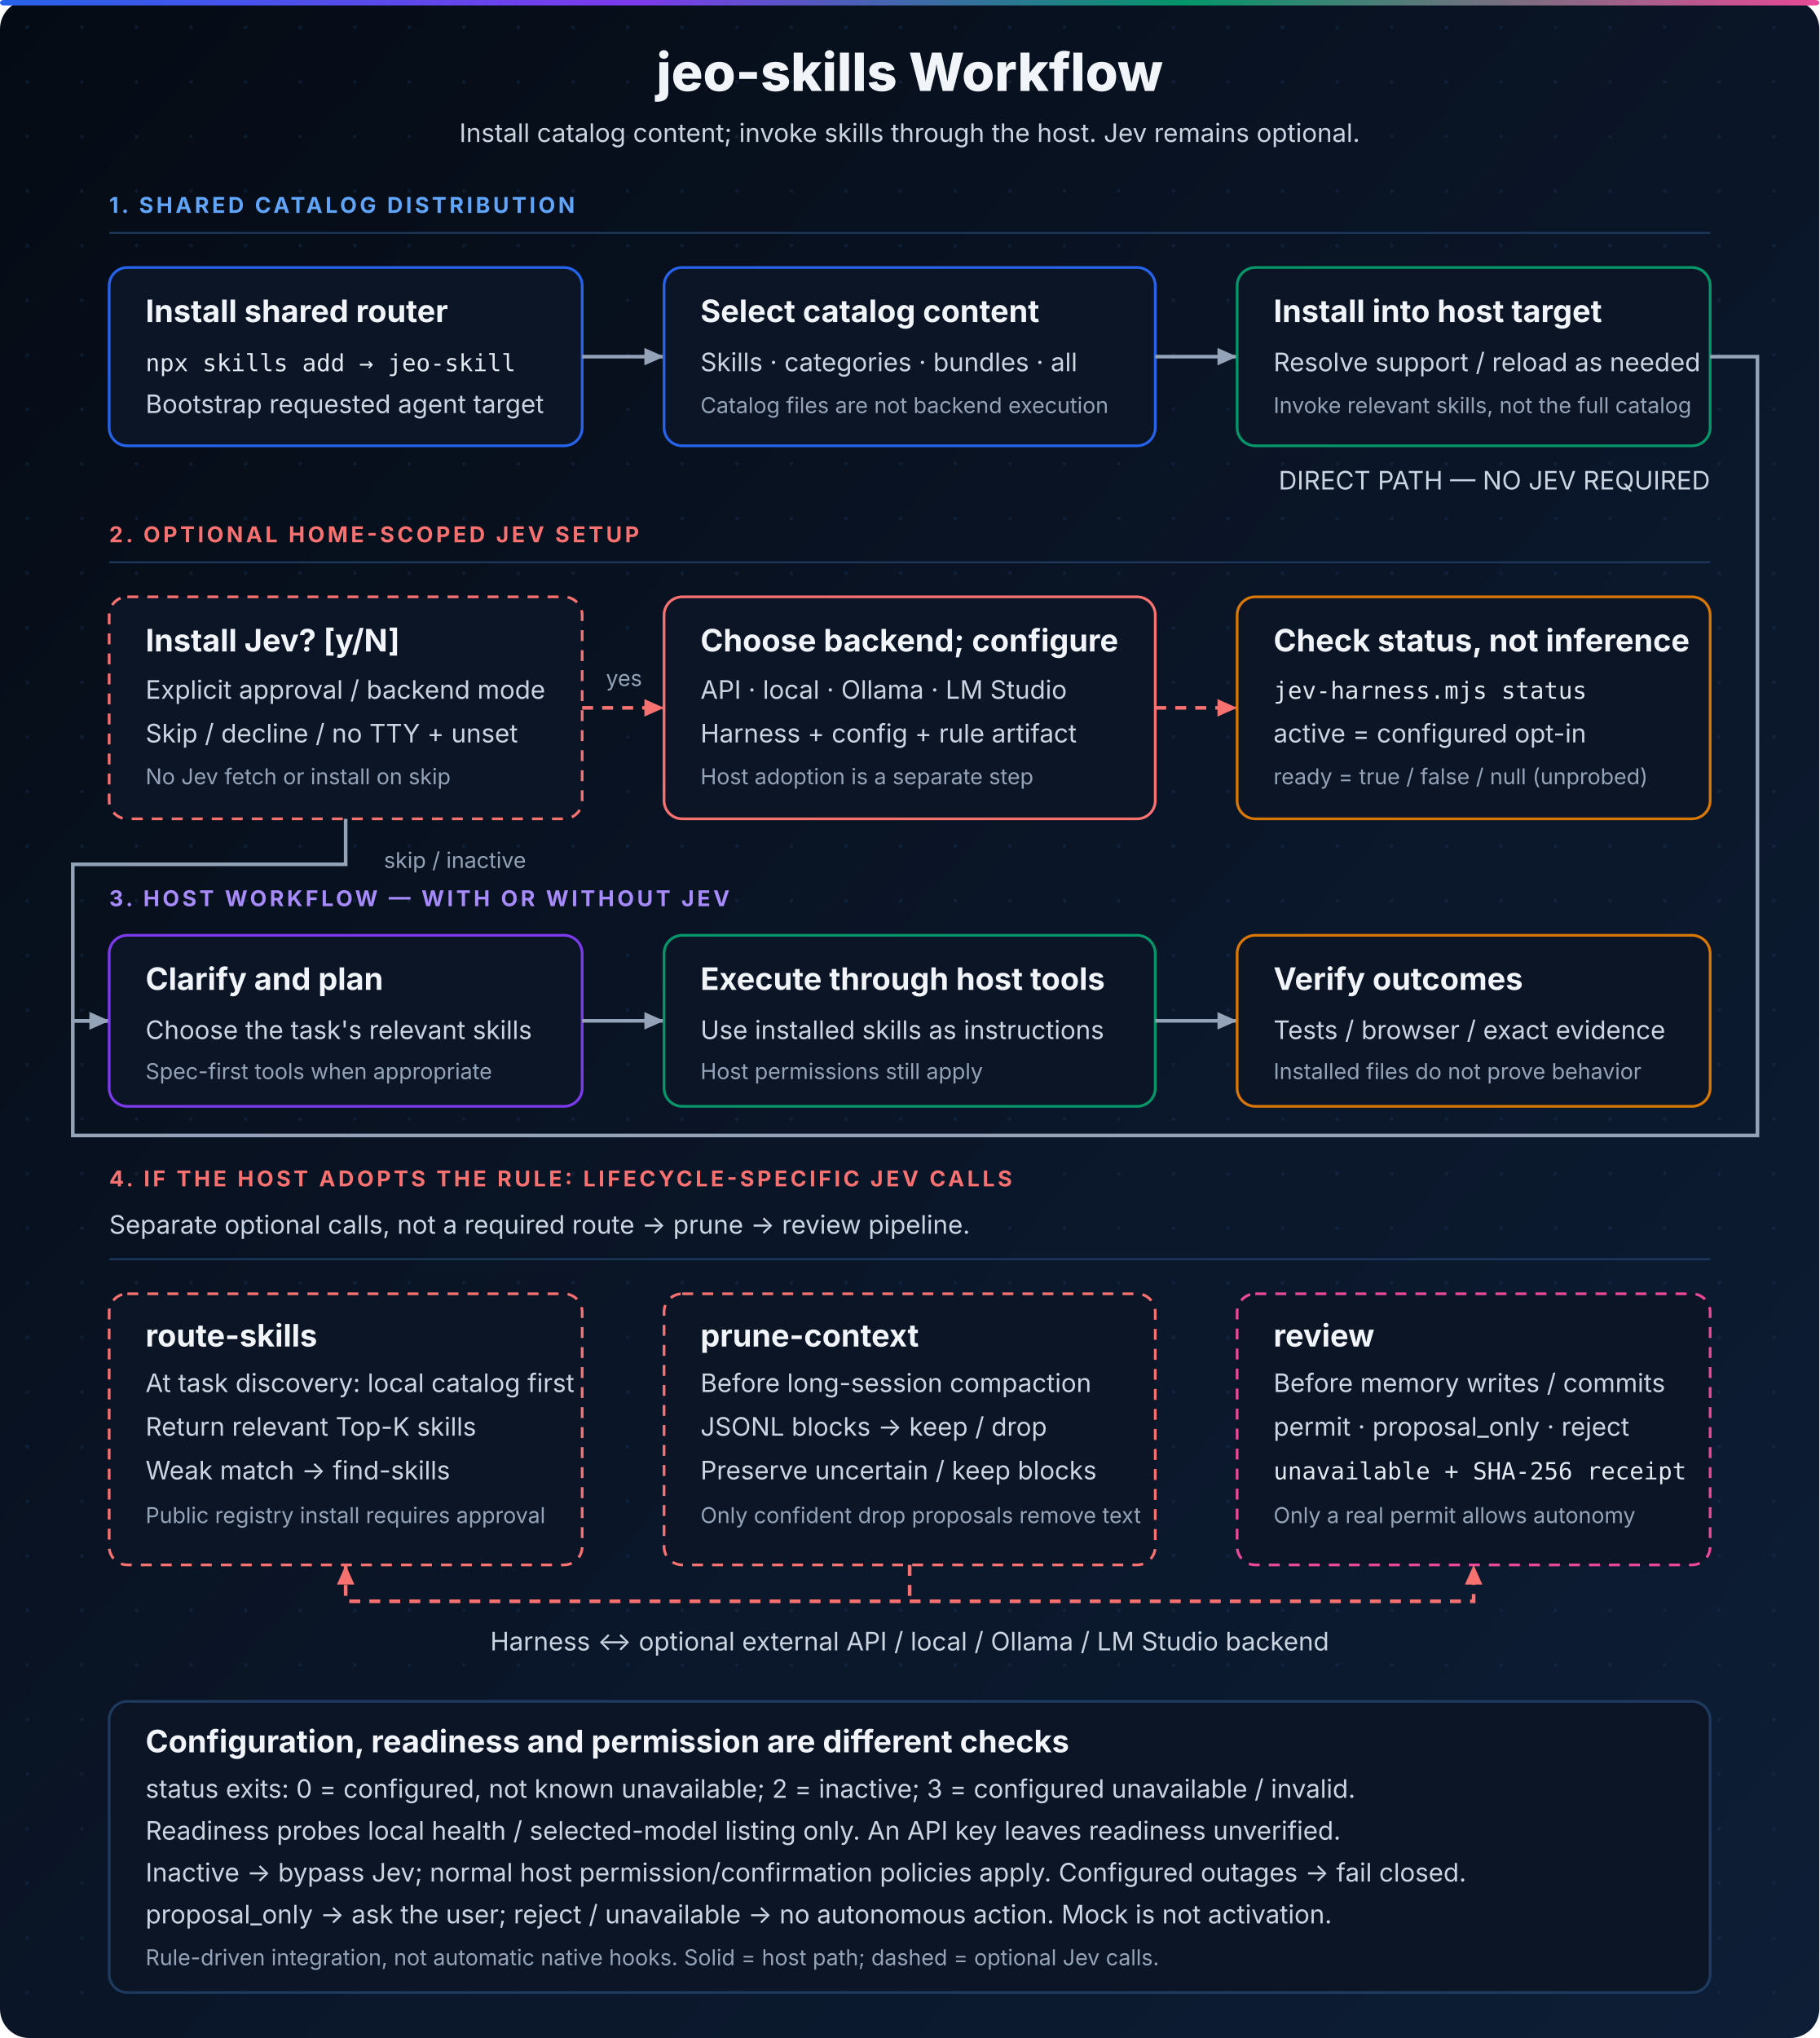
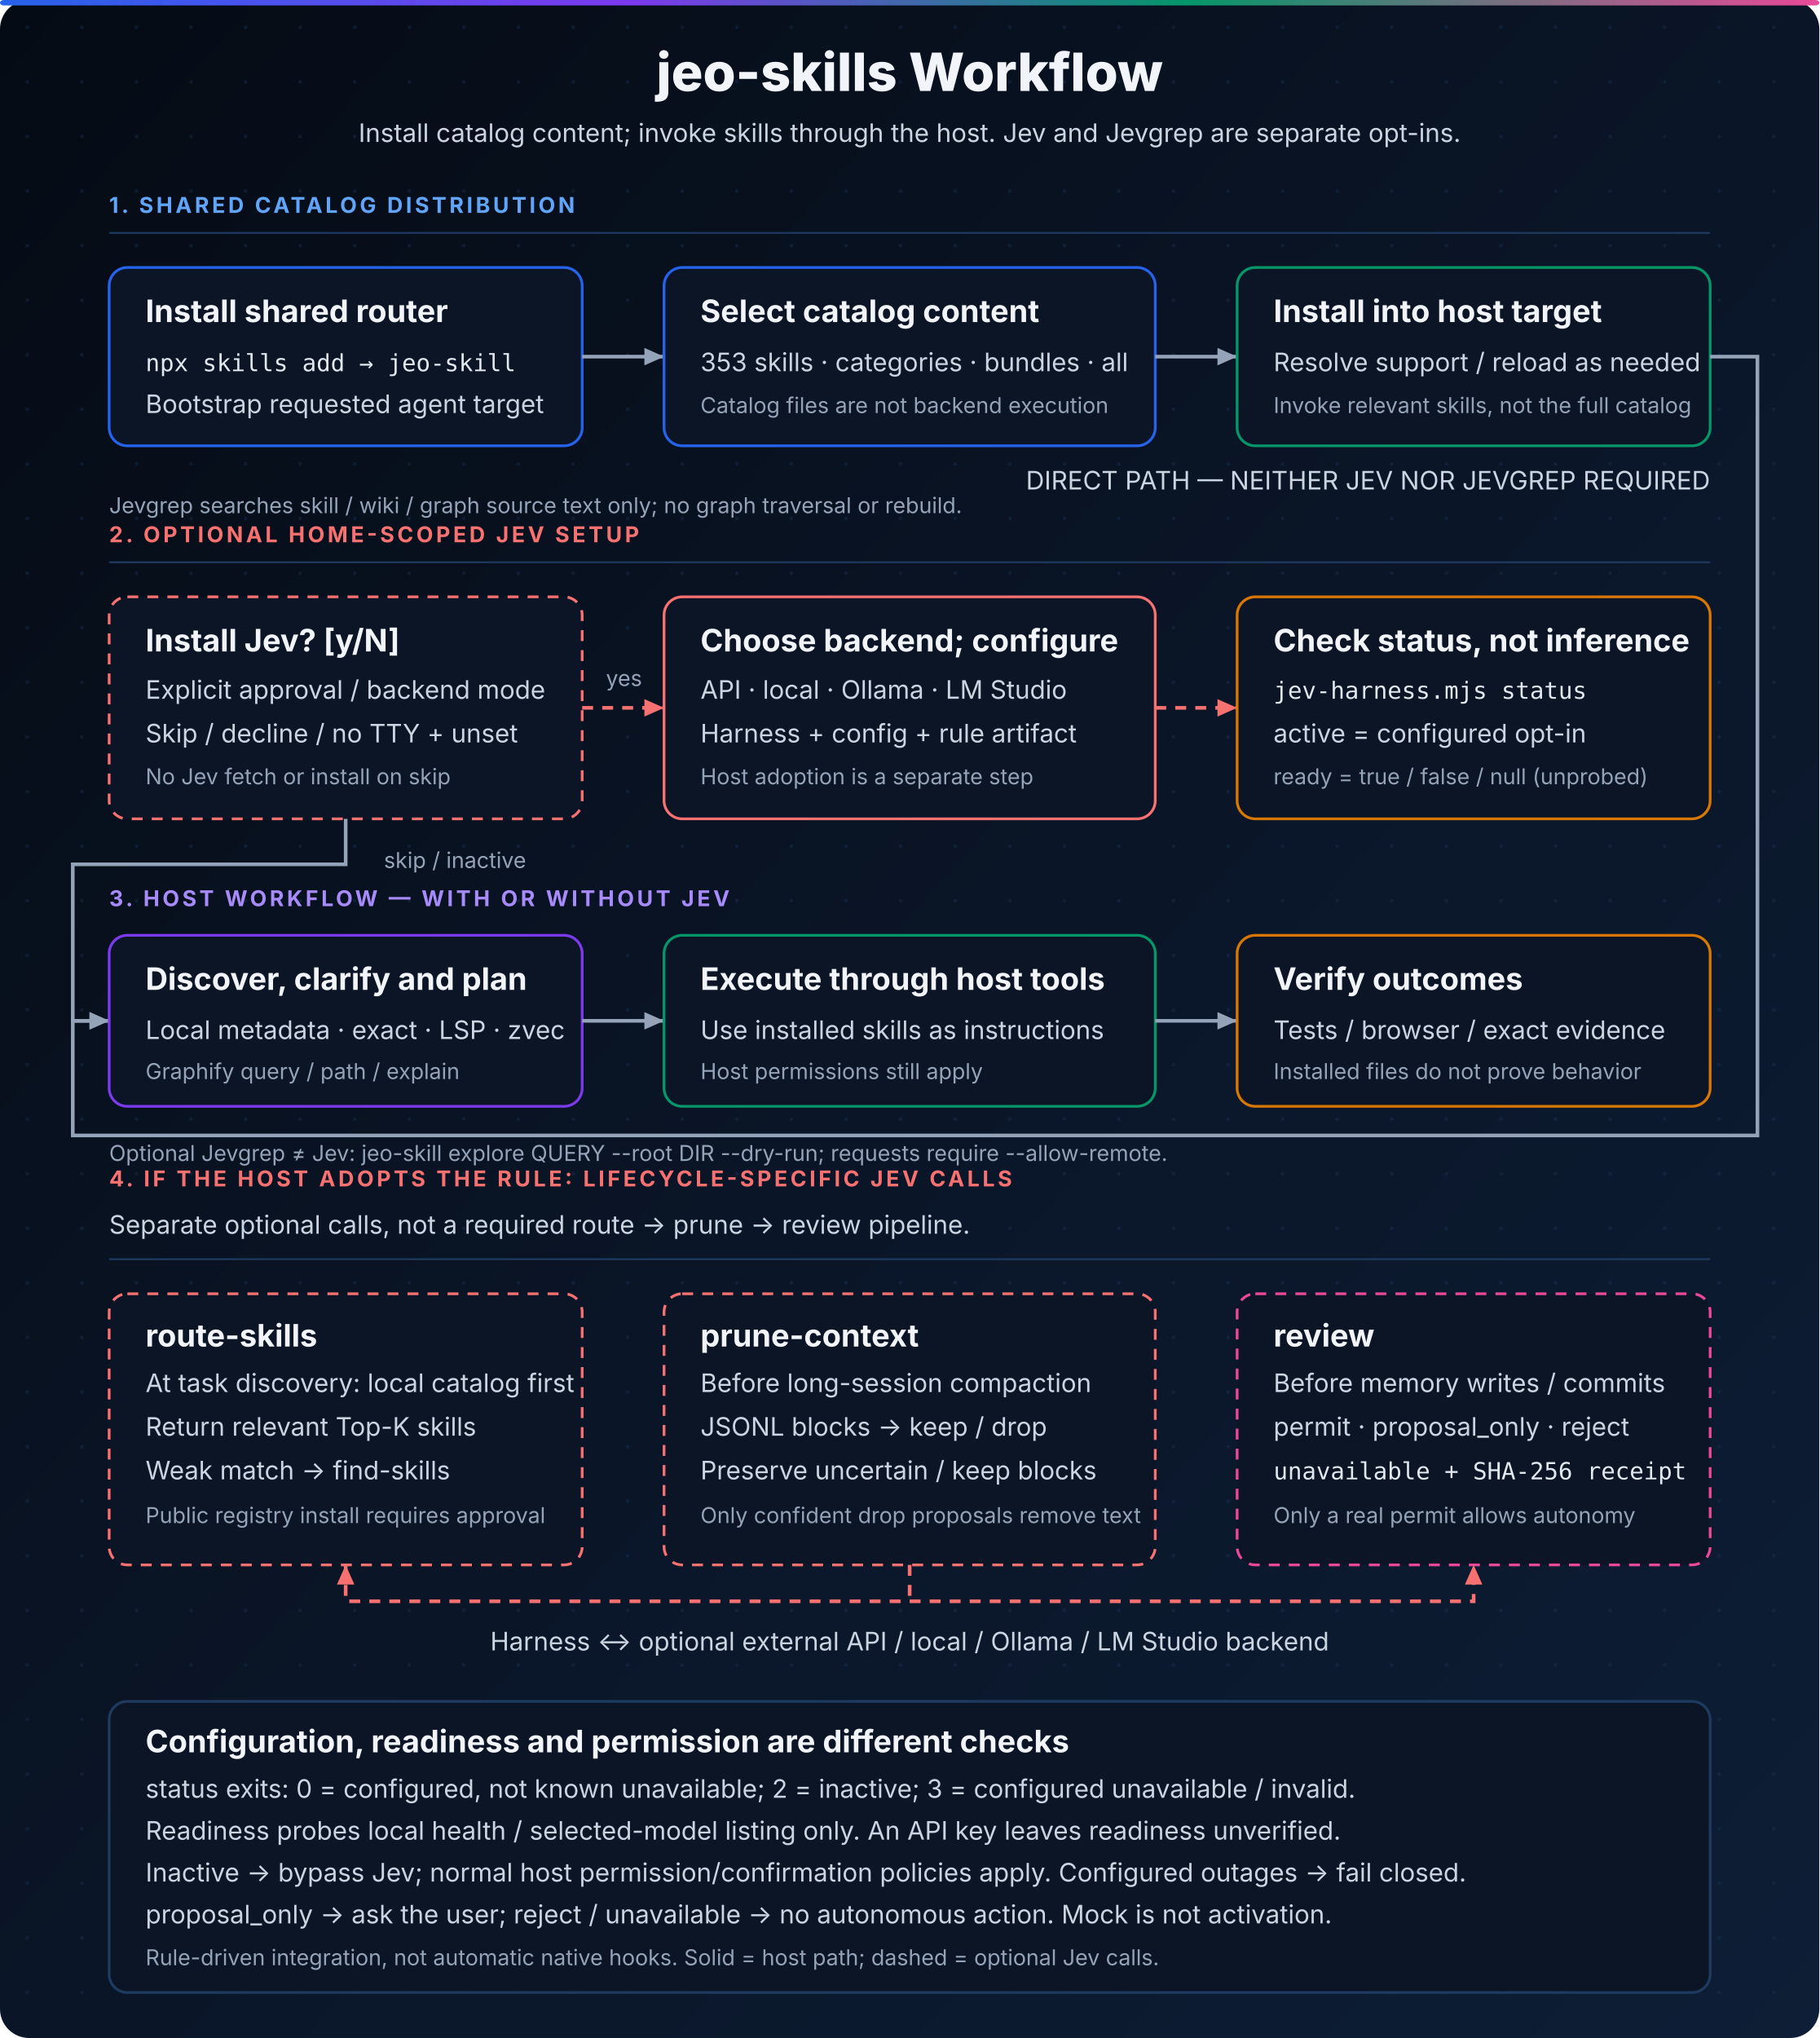
<svg xmlns="http://www.w3.org/2000/svg" viewBox="0 0 1000 1120" width="100%" height="100%" role="img" aria-labelledby="workflow-title workflow-desc">
  <defs>
    <linearGradient id="bg" x1="0" y1="0" x2="1" y2="1">
      <stop offset="0%" stop-color="#050B14" />
      <stop offset="50%" stop-color="#0A1527" />
      <stop offset="100%" stop-color="#0D1E36" />
    </linearGradient>
    <pattern id="grid" width="30" height="30" patternUnits="userSpaceOnUse">
      <circle cx="15" cy="15" r="1" fill="#1E3E66" opacity="0.3" />
    </pattern>
    <linearGradient id="topBar" x1="0" y1="0" x2="1" y2="0">
      <stop offset="0%" stop-color="#2563EB" />
      <stop offset="35%" stop-color="#7C3AED" />
      <stop offset="65%" stop-color="#059669" />
      <stop offset="100%" stop-color="#EC4899" />
    </linearGradient>
    <marker id="arrow" viewBox="0 0 10 10" refX="9" refY="5" markerWidth="6" markerHeight="6" orient="auto-start-reverse">
      <path d="M 0 1 L 9 5 L 0 9 z" fill="#94A3B8" />
    </marker>
    <marker id="optional-arrow" viewBox="0 0 10 10" refX="9" refY="5" markerWidth="6" markerHeight="6" orient="auto-start-reverse">
      <path d="M 0 1 L 9 5 L 0 9 z" fill="#F87171" />
    </marker>
    <style>
      text { font-family: -apple-system, BlinkMacSystemFont, 'Segoe UI', sans-serif; }
      .title { font-size: 29px; font-weight: 800; fill: #F1F5F9; }
      .section { font-size: 12px; font-weight: 700; letter-spacing: 1.6px; }
      .heading { font-size: 17px; font-weight: 700; fill: #F1F5F9; }
      .body { font-size: 14px; fill: #CBD5E1; }
      .note { font-size: 12px; fill: #94A3B8; }
      .mono { font-family: 'SFMono-Regular', Consolas, monospace; font-size: 13px; fill: #E2E8F0; }
      .card { fill: #0B1526; stroke-width: 1.5; }
      .connector { fill: none; stroke: #94A3B8; stroke-width: 2; marker-end: url(#arrow); }
      .optional { fill: none; stroke: #F87171; stroke-width: 2; stroke-dasharray: 6 5; marker-end: url(#optional-arrow); }
    </style>
  </defs>
  <rect width="1000" height="1120" rx="16" fill="url(#bg)" />
  <rect width="1000" height="1120" rx="16" fill="url(#grid)" />
  <rect width="1000" height="3" rx="2" fill="url(#topBar)" />
  <text x="500" y="50" class="title" text-anchor="middle">jeo-skills Workflow</text>
-   <text x="500" y="78" class="body" text-anchor="middle">Install catalog content; invoke skills through the host. Jev remains optional.</text>
+   <text x="500" y="78" class="body" text-anchor="middle">Install catalog content; invoke skills through the host. Jev and Jevgrep are separate opt-ins.</text>
  <text x="60" y="117" class="section" fill="#60A5FA">1. SHARED CATALOG DISTRIBUTION</text>
  <line x1="60" y1="128" x2="940" y2="128" stroke="#1E3A5F" />
  <rect x="60" y="147" width="260" height="98" rx="10" class="card" stroke="#2563EB" />
  <text x="80" y="177" class="heading">Install shared router</text>
  <text x="80" y="204" class="mono">npx skills add → jeo-skill</text>
  <text x="80" y="227" class="body">Bootstrap requested agent target</text>
  <path d="M 320 196 H 365" class="connector" />
  <rect x="365" y="147" width="270" height="98" rx="10" class="card" stroke="#2563EB" />
  <text x="385" y="177" class="heading">Select catalog content</text>
-   <text x="385" y="204" class="body">Skills · categories · bundles · all</text>
+   <text x="385" y="204" class="body">353 skills · categories · bundles · all</text>
  <text x="385" y="227" class="note">Catalog files are not backend execution</text>
  <path d="M 635 196 H 680" class="connector" />
  <rect x="680" y="147" width="260" height="98" rx="10" class="card" stroke="#059669" />
  <text x="700" y="177" class="heading">Install into host target</text>
  <text x="700" y="204" class="body">Resolve support / reload as needed</text>
  <text x="700" y="227" class="note">Invoke relevant skills, not the full catalog</text>
  <path d="M 940 196 H 966 V 624 H 40 V 561 H 60" class="connector" />
-   <text x="940" y="269" class="body" text-anchor="end" fill="#6EE7B7">DIRECT PATH — NO JEV REQUIRED</text>
+   <text x="940" y="269" class="body" text-anchor="end" fill="#6EE7B7">DIRECT PATH — NEITHER JEV NOR JEVGREP REQUIRED</text>
+   <text x="60" y="282" class="note">Jevgrep searches skill / wiki / graph source text only; no graph traversal or rebuild.</text>
  <text x="60" y="298" class="section" fill="#F87171">2. OPTIONAL HOME-SCOPED JEV SETUP</text>
  <line x1="60" y1="309" x2="940" y2="309" stroke="#1E3A5F" />
  <rect x="60" y="328" width="260" height="122" rx="10" class="card" stroke="#F87171" stroke-dasharray="6 5" />
  <text x="80" y="358" class="heading">Install Jev? [y/N]</text>
  <text x="80" y="384" class="body">Explicit approval / backend mode</text>
  <text x="80" y="408" class="body">Skip / decline / no TTY + unset</text>
  <text x="80" y="431" class="note">No Jev fetch or install on skip</text>
  <path d="M 320 389 H 365" class="optional" />
  <text x="343" y="377" class="note" text-anchor="middle">yes</text>
  <rect x="365" y="328" width="270" height="122" rx="10" class="card" stroke="#F87171" />
  <text x="385" y="358" class="heading">Choose backend; configure</text>
  <text x="385" y="384" class="body">API · local · Ollama · LM Studio</text>
  <text x="385" y="408" class="body">Harness + config + rule artifact</text>
  <text x="385" y="431" class="note">Host adoption is a separate step</text>
  <path d="M 635 389 H 680" class="optional" />
  <rect x="680" y="328" width="260" height="122" rx="10" class="card" stroke="#D97706" />
  <text x="700" y="358" class="heading">Check status, not inference</text>
  <text x="700" y="384" class="mono">jev-harness.mjs status</text>
  <text x="700" y="408" class="body">active = configured opt-in</text>
  <text x="700" y="431" class="note">ready = true / false / null (unprobed)</text>
  <path d="M 190 450 V 475 H 40 V 561 H 60" class="connector" />
  <text x="211" y="477" class="note">skip / inactive</text>
  <text x="60" y="498" class="section" fill="#A78BFA">3. HOST WORKFLOW — WITH OR WITHOUT JEV</text>
  <rect x="60" y="514" width="260" height="94" rx="10" class="card" stroke="#7C3AED" />
-   <text x="80" y="544" class="heading">Clarify and plan</text>
-   <text x="80" y="571" class="body">Choose the task's relevant skills</text>
-   <text x="80" y="593" class="note">Spec-first tools when appropriate</text>
+   <text x="80" y="544" class="heading">Discover, clarify and plan</text>
+   <text x="80" y="571" class="body">Local metadata · exact · LSP · zvec</text>
+   <text x="80" y="593" class="note">Graphify query / path / explain</text>
  <path d="M 320 561 H 365" class="connector" />
  <rect x="365" y="514" width="270" height="94" rx="10" class="card" stroke="#059669" />
  <text x="385" y="544" class="heading">Execute through host tools</text>
  <text x="385" y="571" class="body">Use installed skills as instructions</text>
  <text x="385" y="593" class="note">Host permissions still apply</text>
  <path d="M 635 561 H 680" class="connector" />
  <rect x="680" y="514" width="260" height="94" rx="10" class="card" stroke="#D97706" />
  <text x="700" y="544" class="heading">Verify outcomes</text>
  <text x="700" y="571" class="body">Tests / browser / exact evidence</text>
  <text x="700" y="593" class="note">Installed files do not prove behavior</text>
+   <text x="60" y="638" class="note">Optional Jevgrep ≠ Jev: jeo-skill explore QUERY --root DIR --dry-run; requests require --allow-remote.</text>
  <text x="60" y="652" class="section" fill="#F87171">4. IF THE HOST ADOPTS THE RULE: LIFECYCLE-SPECIFIC JEV CALLS</text>
  <text x="60" y="678" class="body">Separate optional calls, not a required route → prune → review pipeline.</text>
  <line x1="60" y1="692" x2="940" y2="692" stroke="#1E3A5F" />
  <rect x="60" y="711" width="260" height="149" rx="10" class="card" stroke="#F87171" stroke-dasharray="6 5" />
  <text x="80" y="740" class="heading">route-skills</text>
  <text x="80" y="765" class="body">At task discovery: local catalog first</text>
  <text x="80" y="789" class="body">Return relevant Top-K skills</text>
  <text x="80" y="813" class="body">Weak match → find-skills</text>
  <text x="80" y="837" class="note">Public registry install requires approval</text>
  <rect x="365" y="711" width="270" height="149" rx="10" class="card" stroke="#F87171" stroke-dasharray="6 5" />
  <text x="385" y="740" class="heading">prune-context</text>
  <text x="385" y="765" class="body">Before long-session compaction</text>
  <text x="385" y="789" class="body">JSONL blocks → keep / drop</text>
  <text x="385" y="813" class="body">Preserve uncertain / keep blocks</text>
  <text x="385" y="837" class="note">Only confident drop proposals remove text</text>
  <rect x="680" y="711" width="260" height="149" rx="10" class="card" stroke="#EC4899" stroke-dasharray="6 5" />
  <text x="700" y="740" class="heading">review</text>
  <text x="700" y="765" class="body">Before memory writes / commits</text>
  <text x="700" y="789" class="body">permit · proposal_only · reject</text>
  <text x="700" y="813" class="mono">unavailable + SHA-256 receipt</text>
  <text x="700" y="837" class="note">Only a real permit allows autonomy</text>
  <path d="M 190 860 V 880 H 810 V 860" class="optional" marker-start="url(#optional-arrow)" />
  <path d="M 500 860 V 880" fill="none" stroke="#F87171" stroke-width="2" stroke-dasharray="6 5" />
  <text x="500" y="907" class="body" text-anchor="middle">Harness ↔ optional external API / local / Ollama / LM Studio backend</text>
  <rect x="60" y="935" width="880" height="160" rx="10" class="card" stroke="#1E3A5F" />
  <text x="80" y="963" class="heading">Configuration, readiness and permission are different checks</text>
  <text x="80" y="988" class="body">status exits: 0 = configured, not known unavailable; 2 = inactive; 3 = configured unavailable / invalid.</text>
  <text x="80" y="1011" class="body">Readiness probes local health / selected-model listing only. An API key leaves readiness unverified.</text>
  <text x="80" y="1034" class="body">Inactive → bypass Jev; normal host permission/confirmation policies apply. Configured outages → fail closed.</text>
  <text x="80" y="1057" class="body">proposal_only → ask the user; reject / unavailable → no autonomous action. Mock is not activation.</text>
  <text x="80" y="1080" class="note">Rule-driven integration, not automatic native hooks. Solid = host path; dashed = optional Jev calls.</text>
</svg>
